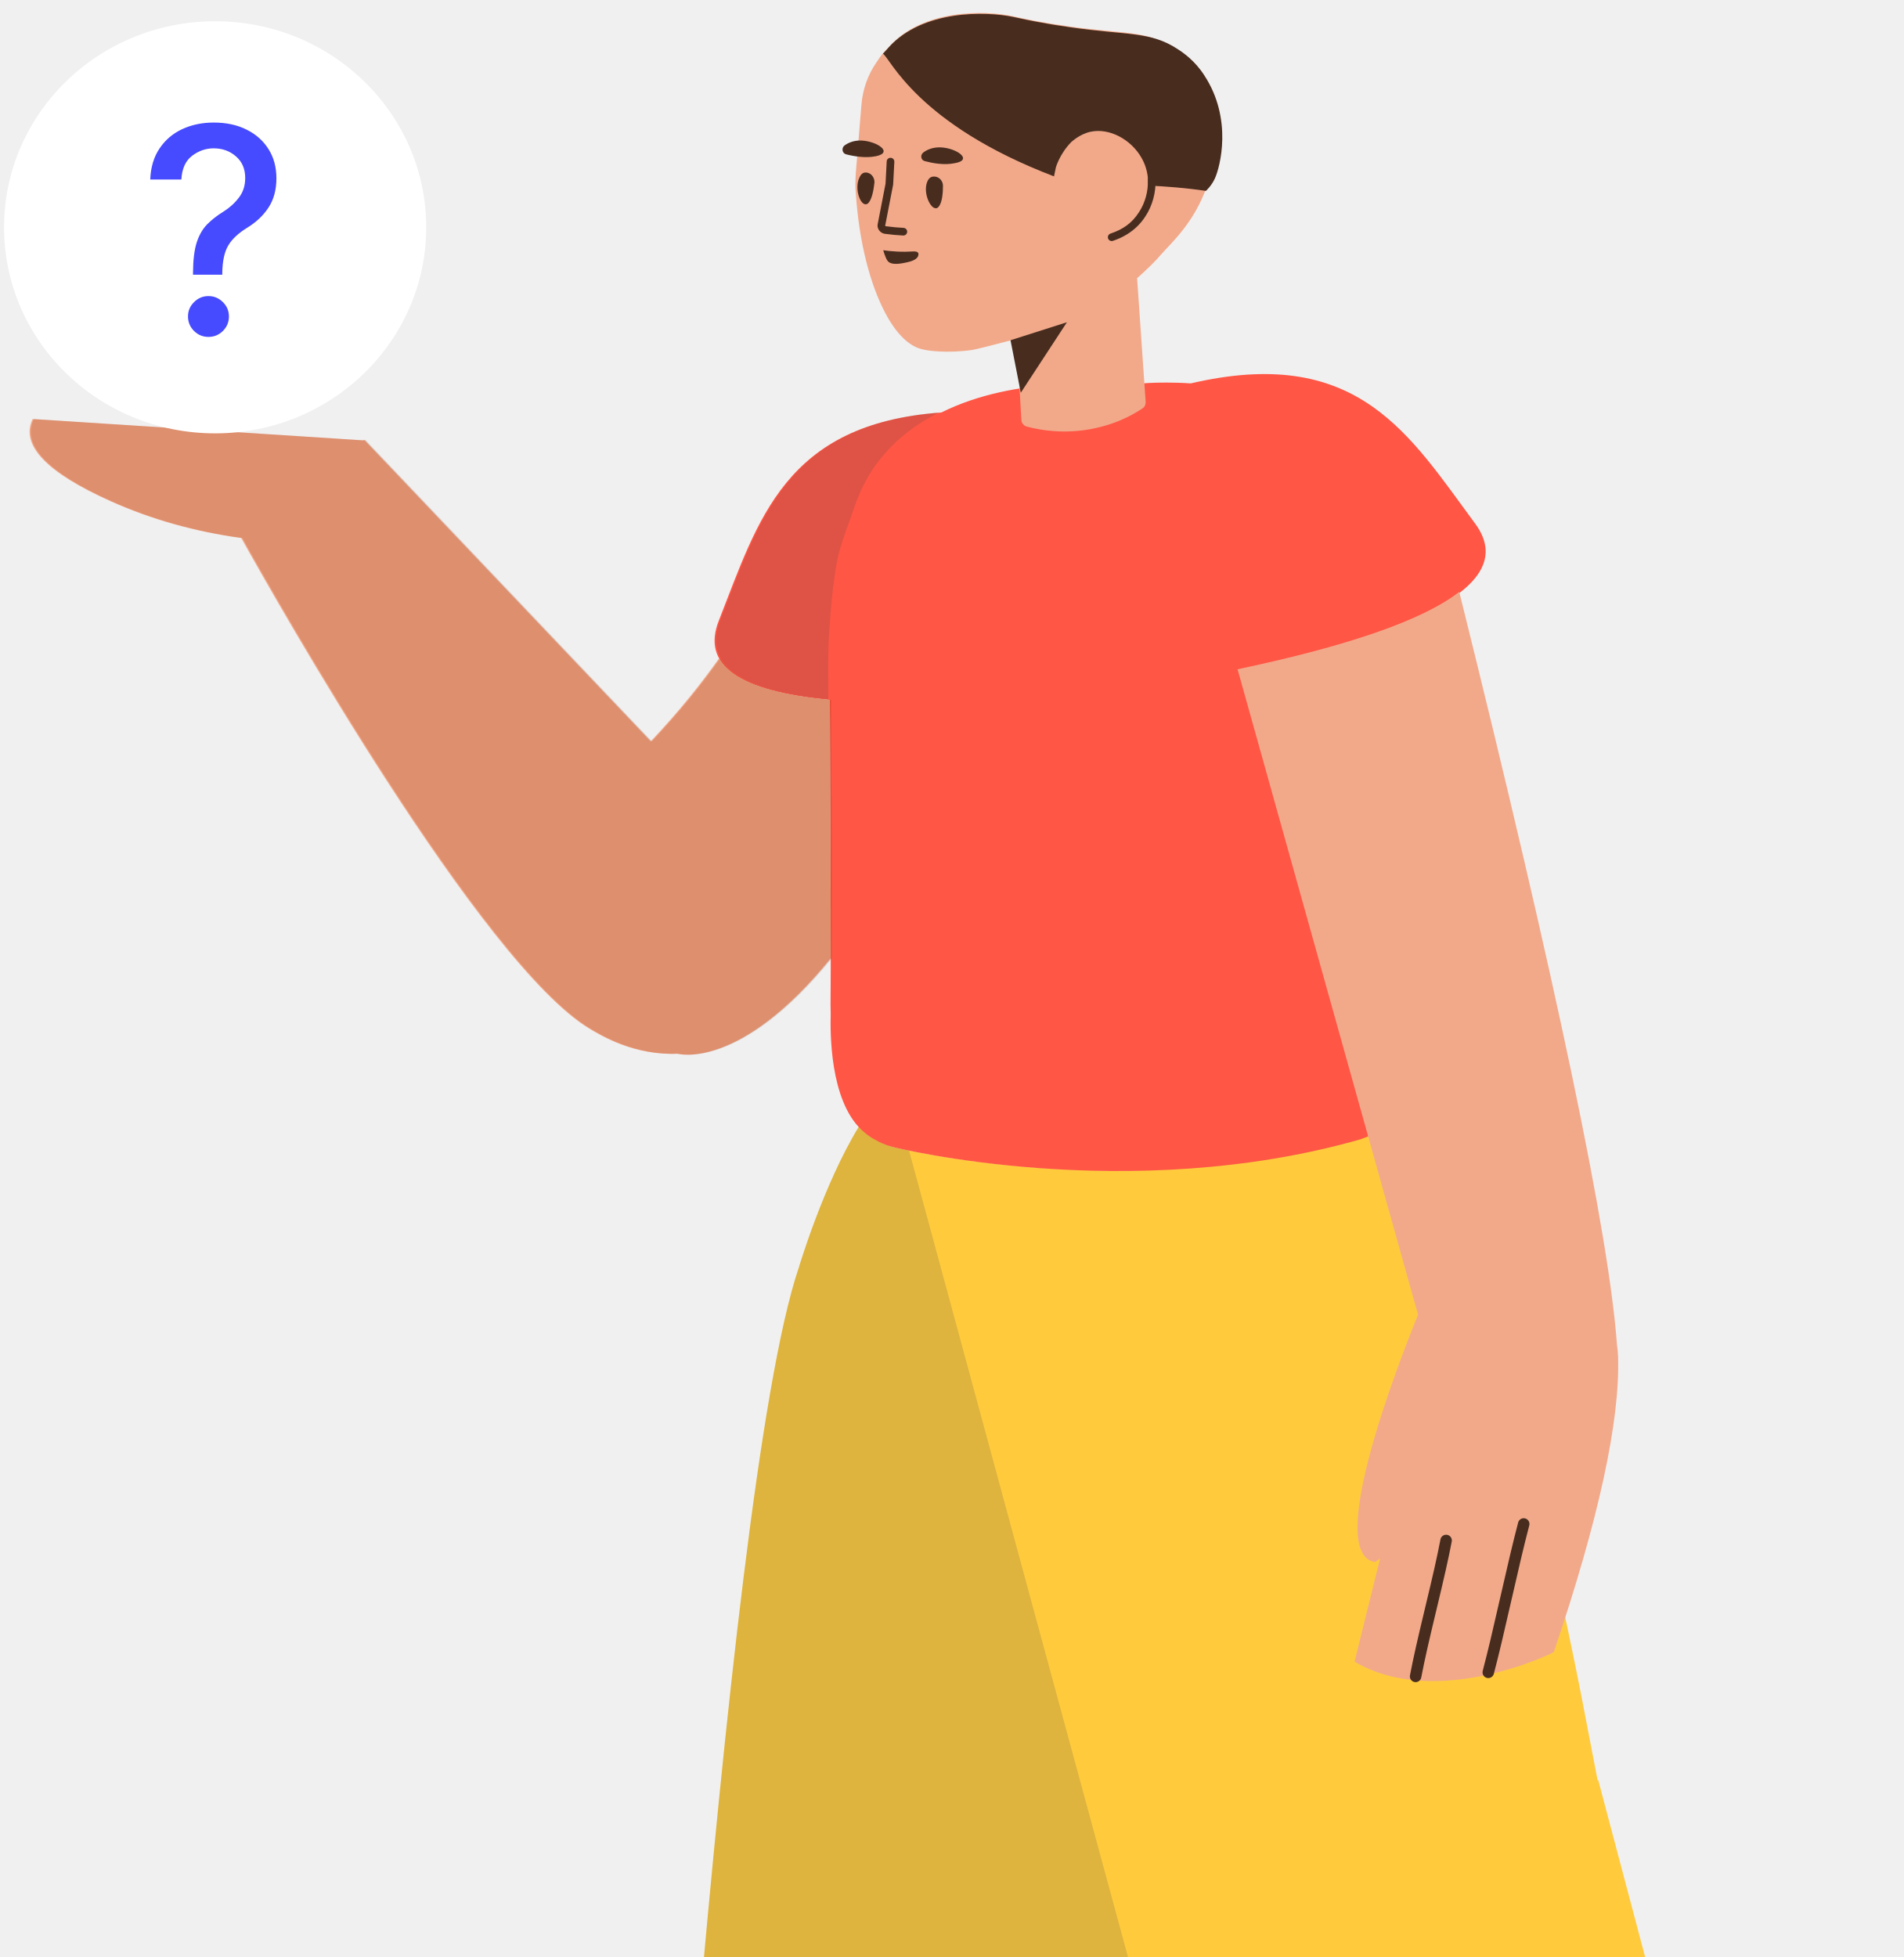
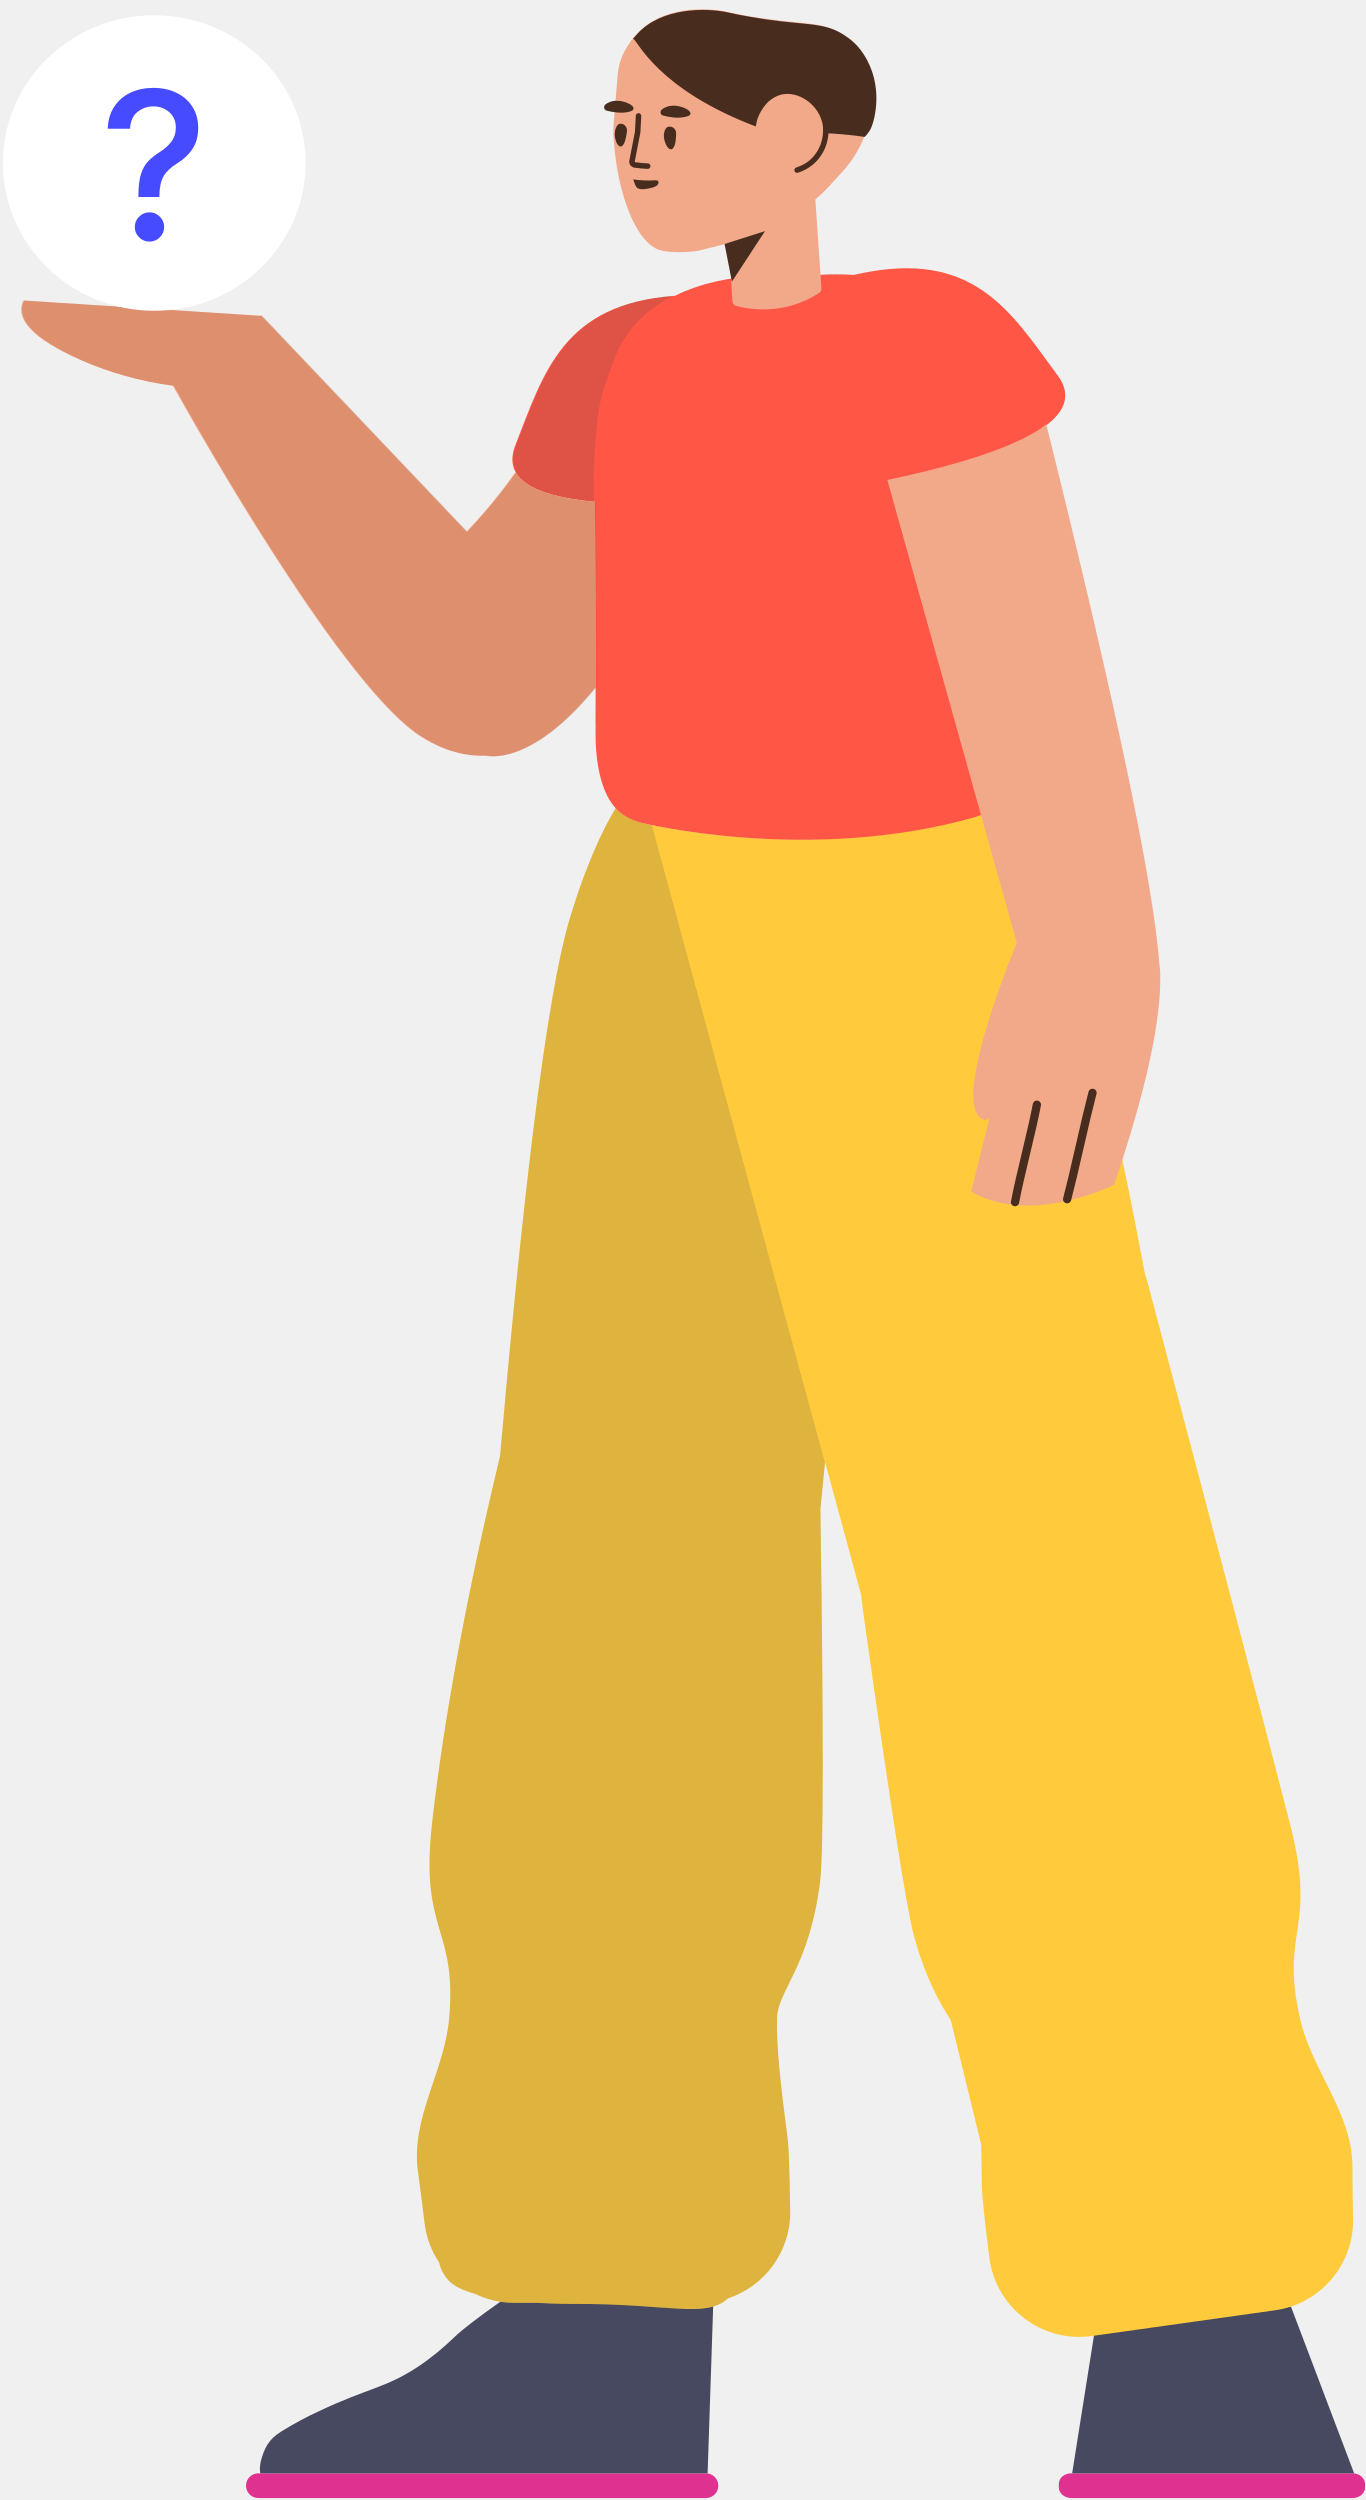
- <svg xmlns="http://www.w3.org/2000/svg" width="356" height="366" viewBox="0 0 356 366" fill="none">
-   <path d="M262.257 206.178C267.708 216.79 282.462 249.719 295.633 316.751C296.717 322.312 297.759 327.726 298.758 332.983L298.858 332.862C316.908 400.874 329.438 448.488 336.446 475.702C343.644 503.653 333.662 503.217 339.12 526.732C342.267 540.289 352.811 551.191 352.72 565.308C352.706 567.538 352.76 571.997 352.882 578.685C353.1 590.629 344.37 600.857 332.541 602.52L284.758 609.235C271.832 611.052 259.881 602.046 258.065 589.12C258.048 589.001 258.032 588.882 258.017 588.763C256.728 578.452 256.076 572.322 256.059 570.374C256.025 566.336 255.974 562.66 255.896 559.311C253.144 548.044 250.275 536.319 247.966 526.866C244.851 522.054 241.186 515.401 238.297 504.638C236.397 497.558 232.077 469.998 225.338 421.959C225.209 421.314 224.963 419.328 224.6 416L215.166 381.28C214.772 385.336 214.372 389.438 213.966 393.576C214.798 451.117 214.776 483.442 213.9 490.551C211.145 512.922 202.901 519.082 202.66 526.112C202.424 532.999 203.47 543.034 205.46 558.118C205.715 560.05 205.922 566.211 206.08 576.601C206.082 576.721 206.083 576.841 206.083 576.961C206.083 587.423 199.286 596.296 189.868 599.408C183.942 604.802 174.402 600.698 149.351 600.868C149.351 600.868 145.496 600.902 140.406 600.595L134.197 600.595C130.521 600.595 127.023 599.752 123.9 598.238C120.938 597.408 118.489 596.317 117.123 594.884C115.983 593.653 115.264 592.256 115.264 592.256C114.925 591.494 114.68 590.744 114.505 590.035C112.524 587.055 111.196 583.587 110.737 579.823C109.927 573.183 109.359 568.76 109.035 566.554C106.98 552.587 115.904 540.324 117.133 526.46C119.266 502.415 109.442 504.236 112.68 475.556C115.803 447.89 121.713 415.956 130.409 379.753C135.439 322.734 142.058 258.667 149.351 237.139C149.472 236.754 154.021 221.494 160.597 210.722C160.798 210.938 161.007 211.146 161.222 211.345C162.045 212.118 162.865 212.677 163.682 213.092C165.318 214.067 166.673 214.401 166.673 214.401C166.673 214.401 166.74 214.4 166.809 214.47C166.809 214.47 210.717 225.451 254.284 212.943L254.417 212.869C254.417 212.869 255.76 212.488 257.361 211.457C258.095 211.015 258.961 210.355 259.758 209.625C260.756 208.649 261.58 207.473 262.257 206.178Z" fill="#FFCB3D" />
+ <svg xmlns="http://www.w3.org/2000/svg" width="356" height="652" viewBox="0 0 356 652" fill="none">
+   <path d="M352.777 651.488H279.368C277.649 651.488 276.145 650.249 276.145 648.761V647.769C276.145 646.282 277.578 645.042 279.368 645.042H352.777C354.496 645.042 356 646.282 356 647.769V648.761C356 650.249 354.568 651.488 352.777 651.488ZM184.116 645.042C185.896 645.042 187.339 646.485 187.339 648.265C187.339 650.045 185.896 651.488 184.116 651.488H67.378C65.598 651.488 64.155 650.045 64.155 648.265C64.155 646.485 65.598 645.042 67.378 645.042H184.116Z" fill="#DE3190" />
+   <path d="M353.168 645.064C353.04 645.05 352.909 645.043 352.777 645.043H279.615L285.404 608.508L336.682 601.561L353.168 645.064ZM184.543 645.071C184.403 645.052 184.261 645.043 184.116 645.043H67.885C67.808 644.65 67.769 644.156 67.78 643.516C67.861 643.016 67.871 642.443 68.024 641.873C68.943 638.451 70.057 636.178 73.316 634.158C76.575 632.138 79.901 630.333 83.367 628.746C96.15 622.738 100.518 622.814 108.923 617.302C112.402 614.999 115.6 612.333 118.587 609.448C120.579 607.525 124.644 604.401 130.785 600.075L186 601.312L184.543 645.071Z" fill="#474961" />
+   <path d="M262.257 206.178C267.708 216.79 282.462 249.719 295.633 316.751C296.717 322.312 297.759 327.726 298.758 332.983L298.858 332.862C316.908 400.874 329.438 448.488 336.446 475.702C343.644 503.653 333.662 503.217 339.12 526.731C342.267 540.289 352.811 551.191 352.72 565.308C352.706 567.538 352.76 571.997 352.882 578.685C353.1 590.629 344.37 600.857 332.541 602.52L284.758 609.235C271.832 611.052 259.881 602.046 258.065 589.12C258.048 589.001 258.032 588.882 258.017 588.763C256.728 578.452 256.076 572.322 256.059 570.374C256.025 566.336 255.974 562.66 255.896 559.311C253.144 548.044 250.275 536.319 247.966 526.866C244.851 522.054 241.186 515.401 238.297 504.638C236.397 497.558 232.077 469.998 225.338 421.959C225.209 421.314 224.963 419.328 224.6 416L215.166 381.28C214.772 385.336 214.372 389.438 213.966 393.576C214.798 451.117 214.776 483.442 213.9 490.551C211.145 512.922 202.901 519.082 202.66 526.112C202.424 532.999 203.47 543.034 205.46 558.118C205.715 560.05 205.922 566.211 206.08 576.601C206.082 576.721 206.083 576.841 206.083 576.961C206.083 587.423 199.286 596.296 189.868 599.408C183.942 604.802 174.402 600.698 149.351 600.868C149.351 600.868 145.496 600.902 140.406 600.595L134.197 600.595C130.521 600.595 127.023 599.752 123.9 598.238C120.938 597.408 118.489 596.317 117.123 594.884C115.983 593.652 115.264 592.256 115.264 592.256C114.925 591.494 114.68 590.744 114.505 590.035C112.524 587.055 111.196 583.587 110.737 579.823C109.927 573.183 109.359 568.76 109.035 566.554C106.98 552.587 115.904 540.324 117.133 526.46C119.266 502.415 109.442 504.236 112.68 475.556C115.803 447.89 121.713 415.956 130.409 379.753C135.439 322.734 142.058 258.667 149.351 237.139C149.472 236.754 154.021 221.494 160.597 210.722C160.798 210.938 161.007 211.146 161.222 211.345C162.045 212.118 162.865 212.677 163.682 213.092C165.318 214.067 166.673 214.401 166.673 214.401C166.673 214.401 166.74 214.4 166.809 214.47C166.809 214.47 210.717 225.451 254.284 212.943L254.417 212.869C254.417 212.869 255.76 212.488 257.361 211.457C258.095 211.015 258.961 210.355 259.758 209.625C260.756 208.649 261.58 207.473 262.257 206.178Z" fill="#FFCB3D" />
  <path opacity="0.177" d="M169.991 215.171L192.917 299.701L215.144 381.508C214.757 385.489 214.364 389.515 213.966 393.577C214.798 451.117 214.776 483.442 213.9 490.551C211.145 512.922 202.901 519.082 202.66 526.112C202.424 532.999 203.47 543.034 205.46 558.118C205.715 560.05 205.922 566.211 206.08 576.601C206.082 576.721 206.083 576.841 206.083 576.961C206.083 587.423 199.286 596.296 189.868 599.408C183.942 604.802 174.402 600.698 149.351 600.868C149.351 600.868 145.496 600.902 140.406 600.595L134.197 600.595C130.521 600.595 127.023 599.752 123.9 598.238C120.938 597.408 118.489 596.317 117.123 594.884C115.983 593.653 115.264 592.256 115.264 592.256C114.925 591.494 114.68 590.744 114.505 590.035C112.524 587.055 111.196 583.587 110.737 579.823C109.927 573.183 109.359 568.76 109.035 566.554C106.98 552.587 115.904 540.324 117.133 526.461C119.266 502.415 109.442 504.236 112.68 475.556C115.803 447.89 121.713 415.956 130.409 379.753C135.439 322.734 142.058 258.667 149.351 237.139C149.472 236.754 154.021 221.494 160.597 210.722C160.798 210.938 161.007 211.146 161.222 211.345C162.045 212.118 162.865 212.677 163.682 213.092C165.318 214.067 166.673 214.401 166.673 214.401C166.673 214.401 166.74 214.4 166.809 214.47C166.809 214.47 167.93 214.751 169.991 215.171Z" fill="#444444" />
  <path d="M263.018 116.273C263.1 117.096 263.181 117.946 263.26 118.823L263.264 119.038L263.46 122.545C264.613 161.562 265.189 179.102 265.512 185.972C265.512 185.972 265.457 186.69 265.543 187.763C265.733 190.911 266.026 203.871 260.057 209.705C259.26 210.435 258.394 211.095 257.66 211.538C256.059 212.569 254.716 212.95 254.716 212.95L254.582 213.024C211.016 225.532 167.108 214.551 167.108 214.551C167.108 214.551 165.341 214.159 163.704 213.184C162.888 212.769 162.021 212.167 161.198 211.394C155.095 205.77 155.26 192.839 155.34 189.686C155.322 188.684 155.309 187.896 155.309 187.896C155.385 181.342 155.358 165.426 155.179 130.897C138.074 129.311 131.149 124.377 134.405 116.096C141.8 97.285 146.697 79.235 176.015 77.15C183.208 73.563 191.063 72.362 196.53 71.997C199.698 71.798 202.059 71.829 203.005 71.884C203.409 71.877 203.95 71.939 204.963 71.993C205.976 72.047 207.124 72.098 208.407 72.147C209.687 72.053 210.832 71.962 211.842 71.873C212.853 71.783 213.324 71.704 213.796 71.695C214.806 71.606 217.098 71.494 220.27 71.582C221.027 71.606 221.829 71.644 222.67 71.701C223.094 71.603 223.524 71.507 223.96 71.413C254.093 64.91 263.62 81.374 275.854 97.931C280.751 104.558 276.472 110.672 263.018 116.273Z" fill="#FF5645" />
-   <path opacity="0.177" d="M175.56 77.147C171.374 79.257 167.42 82.181 164.301 86.226C162.915 88.041 161.142 90.794 159.794 94.757C159.602 95.334 159.408 95.838 159.216 96.415C158.765 97.64 157.799 100.236 156.971 103.044C156.081 106.211 155.377 112.24 154.916 120.629L154.92 120.844L154.846 124.355C154.858 126.566 154.87 128.709 154.88 130.784C138.197 129.14 131.465 124.224 134.683 116.037C142.016 97.384 146.894 79.48 175.56 77.147Z" fill="#444444" />
-   <path d="M258.072 291.473C257.475 291.936 257.121 292.143 257.121 292.143C247.72 290.565 261.162 255.743 265.169 245.887L231.422 125.17C252.372 120.741 266.191 115.913 272.879 110.687C291.074 183.895 300.905 230.849 302.373 251.549C302.485 252.205 302.554 252.909 302.578 253.659C302.97 265.705 298.967 284.141 290.57 308.966C290.503 309.111 268.663 319.835 253.297 310.769L258.072 291.473ZM166.171 8.857C166.202 8.817 166.232 8.777 166.261 8.736C172.547 1.691 184.119 1.899 189.33 3.023C189.963 3.161 192.213 3.686 195.467 4.244C197.232 4.573 198.657 4.723 199.504 4.884C210.072 6.427 214.409 5.587 219.451 8.997C220.396 9.601 222.541 11.122 224.273 13.825C229.159 21.468 226.847 30.442 226.207 33.111C224.071 41.096 218.846 45.588 217.205 47.504C215.983 48.953 214.287 50.57 212.638 52.031L214.234 75.145C214.252 75.646 214.055 76.155 213.633 76.385C211.812 77.595 209.209 78.976 205.941 79.806C200.048 81.374 194.931 80.549 192.038 79.79C191.461 79.667 191.011 79.109 190.991 78.537L190.127 63.379C189.499 63.543 188.83 63.713 188.117 63.89C181.824 65.533 182.202 65.357 181.76 65.454C177.153 66.122 173.322 65.576 172.624 65.358C170.083 64.875 167.601 62.454 165.561 58.567C162.793 53.379 160.667 45.522 160.05 36.312C159.9 35 159.964 33.71 160.027 32.421L161.082 19.641C161.311 16.785 162.251 14.003 163.945 11.589C164.635 10.509 165.302 9.643 166.097 8.934C166.121 8.908 166.146 8.883 166.171 8.857ZM134.466 123.112C136.743 127.225 143.648 129.816 155.18 130.886C155.305 155.042 155.356 170.089 155.349 179.193C138.15 200.374 126.643 197.07 126.643 197.07C118.628 197.417 112.499 193.772 110.186 192.372C90.01 180.205 51.708 112.486 45.102 100.624C36.382 99.429 28.241 97.138 20.679 93.75C8.619 88.346 3.759 83.219 6.1 78.369L67.905 82.359L68.075 82.242L121.676 138.654C127.293 132.686 131.109 127.811 134.466 123.112Z" fill="#F2A98A" />
-   <path opacity="0.2" d="M134.697 123.112C136.975 127.225 143.879 129.816 155.412 130.886C155.537 155.042 155.587 170.089 155.58 179.193C138.382 200.375 126.874 197.07 126.874 197.07C118.859 197.417 112.73 193.772 110.417 192.373C90.241 180.205 51.94 112.487 45.334 100.624C36.613 99.429 28.472 97.138 20.91 93.75C8.85 88.346 3.99 83.219 6.331 78.369L68.136 82.36L68.306 82.242L121.907 138.654C127.524 132.686 131.34 127.812 134.697 123.112Z" fill="#8C2A00" />
+   <path opacity="0.177" d="M175.561 77.147C171.374 79.257 167.42 82.181 164.301 86.226C162.916 88.041 161.142 90.794 159.794 94.757C159.602 95.334 159.409 95.838 159.216 96.415C158.765 97.64 157.799 100.236 156.971 103.044C156.081 106.211 155.377 112.24 154.916 120.629L154.92 120.844L154.847 124.355C154.858 126.566 154.87 128.709 154.88 130.784C138.197 129.14 131.465 124.224 134.684 116.037C142.016 97.384 146.894 79.48 175.561 77.147Z" fill="#444444" />
+   <path d="M258.072 291.473C257.475 291.936 257.121 292.143 257.121 292.143C247.72 290.565 261.162 255.743 265.169 245.887L231.422 125.17C252.372 120.741 266.191 115.913 272.879 110.687C291.074 183.895 300.905 230.849 302.373 251.549C302.485 252.205 302.554 252.909 302.578 253.659C302.97 265.705 298.967 284.141 290.57 308.966C290.503 309.111 268.663 319.835 253.297 310.769L258.072 291.473ZM166.171 8.857C166.202 8.817 166.232 8.777 166.261 8.736C172.547 1.691 184.119 1.899 189.33 3.023C189.963 3.161 192.213 3.686 195.467 4.244C197.232 4.573 198.657 4.723 199.504 4.884C210.072 6.427 214.409 5.587 219.451 8.997C220.396 9.601 222.541 11.122 224.273 13.825C229.159 21.468 226.847 30.442 226.207 33.111C224.071 41.096 218.846 45.588 217.205 47.504C215.983 48.953 214.287 50.57 212.638 52.031L214.234 75.145C214.252 75.646 214.055 76.155 213.633 76.385C211.812 77.595 209.209 78.976 205.941 79.806C200.048 81.374 194.931 80.549 192.038 79.79C191.461 79.667 191.011 79.109 190.991 78.537L190.127 63.379C189.5 63.543 188.83 63.713 188.117 63.89C181.824 65.533 182.202 65.357 181.76 65.454C177.153 66.122 173.322 65.576 172.624 65.358C170.083 64.875 167.601 62.454 165.561 58.567C162.793 53.379 160.667 45.522 160.05 36.312C159.9 35 159.964 33.71 160.027 32.421L161.082 19.641C161.311 16.785 162.251 14.003 163.945 11.589C164.635 10.509 165.302 9.643 166.097 8.934C166.121 8.908 166.146 8.883 166.171 8.857ZM134.466 123.112C136.743 127.225 143.648 129.816 155.18 130.886C155.305 155.042 155.356 170.089 155.349 179.193C138.15 200.374 126.643 197.07 126.643 197.07C118.628 197.417 112.499 193.772 110.186 192.373C90.01 180.205 51.708 112.486 45.102 100.624C36.382 99.429 28.241 97.138 20.679 93.75C8.619 88.346 3.759 83.219 6.1 78.369L67.905 82.359L68.075 82.242L121.676 138.654C127.293 132.686 131.109 127.811 134.466 123.112Z" fill="#F2A98A" />
+   <path opacity="0.2" d="M134.697 123.112C136.974 127.225 143.879 129.816 155.411 130.886C155.536 155.042 155.587 170.089 155.58 179.193C138.382 200.375 126.874 197.07 126.874 197.07C118.859 197.417 112.73 193.772 110.417 192.373C90.241 180.205 51.939 112.487 45.334 100.624C36.613 99.429 28.472 97.138 20.91 93.75C8.85 88.346 3.99 83.219 6.331 78.369L68.136 82.36L68.306 82.242L121.907 138.654C127.524 132.686 131.34 127.812 134.697 123.112Z" fill="#8C2A00" />
  <path d="M188.966 63.63L199.517 60.264L190.885 73.453L188.966 63.63Z" fill="#482D1F" />
-   <path d="M214.69 34.697C214.766 32.962 214.409 31.18 213.476 29.541C211.533 26.096 207.447 23.866 203.908 24.647C201.918 25.085 200.479 26.447 200.321 26.574C198.143 28.794 197.447 31.313 197.447 31.313L197.097 32.985C171.429 23.193 166.452 10.835 165.115 10.055C165.523 9.594 165.924 9.204 166.175 8.871C172.532 1.833 184.318 2.064 189.6 3.195C190.305 3.341 192.554 3.866 195.879 4.431C197.716 4.768 199.141 4.918 199.988 5.079C210.769 6.644 215.178 5.812 220.291 9.23C221.236 9.833 223.452 11.362 225.184 14.065C230.587 22.266 228.126 31.297 227.189 33.359C226.533 34.802 225.502 35.702 225.502 35.702C221.709 35.133 218.172 34.881 214.69 34.697ZM158.207 28.856C157.499 28.675 157.333 27.734 157.86 27.26C158.534 26.722 159.708 26.209 161.139 26.284C164.071 26.438 167.117 28.534 163.782 29.22C161.824 29.619 159.551 29.213 158.207 28.856ZM172.914 30.129C172.206 29.948 172.04 29.007 172.639 28.537C173.312 27.998 174.487 27.486 175.989 27.565C178.921 27.718 181.963 29.886 178.632 30.5C176.528 30.963 174.258 30.486 172.914 30.129Z" fill="#482D1F" />
-   <path d="M163.523 34.155C163.388 35.367 163.068 37.358 162.315 38.036C161.043 39.045 159.657 35.386 160.703 33.218C161.11 32.307 161.618 32.19 162.186 32.292C163.037 32.48 163.568 33.296 163.523 34.155ZM176.333 34.682C176.34 35.902 176.235 37.905 175.475 38.725C174.339 39.885 172.516 36.347 173.351 34.096C173.686 33.181 174.198 32.993 174.77 33.023C175.628 33.068 176.306 33.821 176.333 34.682Z" fill="#482D1F" />
+   <path d="M214.69 34.697C214.766 32.962 214.409 31.18 213.476 29.541C211.533 26.096 207.447 23.866 203.908 24.647C201.918 25.085 200.478 26.447 200.321 26.574C198.143 28.794 197.446 31.313 197.446 31.313L197.097 32.985C171.429 23.193 166.452 10.835 165.115 10.055C165.523 9.594 165.924 9.204 166.175 8.871C172.532 1.833 184.318 2.064 189.6 3.195C190.305 3.341 192.554 3.866 195.879 4.431C197.716 4.768 199.141 4.918 199.988 5.079C210.769 6.644 215.177 5.812 220.291 9.23C221.236 9.833 223.452 11.362 225.184 14.065C230.587 22.266 228.126 31.297 227.189 33.359C226.533 34.802 225.502 35.702 225.502 35.702C221.709 35.133 218.172 34.881 214.69 34.697ZM158.207 28.856C157.499 28.675 157.333 27.734 157.86 27.26C158.534 26.722 159.708 26.209 161.138 26.284C164.071 26.438 167.116 28.534 163.782 29.22C161.824 29.619 159.551 29.213 158.207 28.856ZM172.914 30.129C172.206 29.948 172.04 29.007 172.639 28.537C173.312 27.998 174.486 27.486 175.988 27.565C178.921 27.718 181.963 29.886 178.632 30.5C176.527 30.963 174.258 30.486 172.914 30.129Z" fill="#482D1F" />
+   <path d="M163.523 34.155C163.388 35.367 163.068 37.358 162.315 38.036C161.043 39.045 159.657 35.386 160.703 33.218C161.11 32.307 161.618 32.19 162.186 32.292C163.037 32.48 163.568 33.296 163.523 34.155ZM176.332 34.682C176.34 35.902 176.235 37.905 175.475 38.725C174.339 39.885 172.516 36.347 173.351 34.096C173.686 33.181 174.198 32.993 174.77 33.023C175.628 33.068 176.306 33.821 176.332 34.682Z" fill="#482D1F" />
  <path d="M169.7 49.037C170.208 48.92 171.442 48.626 171.698 47.851C171.706 47.708 171.788 47.497 171.724 47.35C171.465 46.834 170.591 47.076 169.3 47.08C167.004 47.103 165.156 46.791 165.156 46.791C165.156 46.791 165.581 48.247 165.917 48.695C166.576 49.806 168.902 49.21 169.7 49.037Z" fill="#482D1F" />
  <path d="M165.589 34.407L165.602 34.308L165.592 34.357L165.589 34.407ZM164.128 41.904C163.951 42.703 164.535 43.528 165.343 43.707C165.52 43.733 165.52 43.733 165.636 43.748C166.837 43.904 167.59 43.978 168.885 44.046C169.28 44.066 169.617 43.763 169.638 43.368C169.659 42.973 169.355 42.636 168.96 42.615C167.706 42.55 166.988 42.479 165.82 42.327L165.59 42.297C165.588 42.294 165.527 42.209 165.53 42.195L167.008 34.58L167.02 34.481L167.241 30.262C167.262 29.867 166.958 29.53 166.563 29.509C166.168 29.488 165.831 29.792 165.811 30.187L165.592 34.357L164.128 41.904Z" fill="#482D1F" />
-   <path d="M214.643 33.592C214.749 35.713 214.135 37.946 212.995 39.673C211.602 41.855 209.849 42.94 207.654 43.686C207.28 43.813 207.079 44.22 207.207 44.595C207.334 44.969 207.741 45.17 208.115 45.042C209.081 44.714 209.854 44.381 210.769 43.814C212.117 42.98 213.287 41.878 214.197 40.453C215.498 38.48 216.195 35.947 216.073 33.52C216.053 33.125 215.717 32.821 215.322 32.84C214.927 32.86 214.623 33.197 214.643 33.592Z" fill="#482D1F" />
-   <path d="M269.366 287.894C269.48 287.312 270.044 286.932 270.626 287.045C271.209 287.159 271.589 287.723 271.475 288.305C270.762 291.963 270.118 294.787 268.613 301.062C267.115 307.308 266.475 310.112 265.77 313.729C265.657 314.312 265.093 314.692 264.51 314.578C263.928 314.465 263.548 313.901 263.661 313.318C264.374 309.661 265.019 306.836 266.524 300.561C268.021 294.316 268.661 291.512 269.366 287.894ZM283.892 284.743C284.042 284.168 284.628 283.824 285.202 283.973C285.777 284.123 286.121 284.709 285.972 285.283C284.949 289.217 284.225 292.283 282.666 299.126C281.102 305.99 280.375 309.072 279.345 313.033C279.195 313.607 278.609 313.952 278.035 313.802C277.46 313.653 277.116 313.066 277.265 312.492C278.288 308.559 279.012 305.492 280.571 298.649C282.135 291.785 282.862 288.704 283.892 284.743Z" fill="#482D1F" />
+   <path d="M214.643 33.592C214.75 35.713 214.135 37.946 212.996 39.673C211.602 41.855 209.85 42.94 207.654 43.686C207.28 43.813 207.08 44.22 207.207 44.595C207.334 44.969 207.741 45.17 208.115 45.042C209.081 44.714 209.854 44.381 210.769 43.814C212.117 42.98 213.287 41.878 214.197 40.453C215.498 38.48 216.195 35.947 216.073 33.52C216.053 33.125 215.717 32.821 215.322 32.84C214.927 32.86 214.623 33.197 214.643 33.592Z" fill="#482D1F" />
+   <path d="M269.366 287.894C269.48 287.312 270.044 286.932 270.626 287.045C271.209 287.159 271.589 287.723 271.475 288.305C270.762 291.963 270.118 294.787 268.613 301.062C267.115 307.308 266.475 310.112 265.77 313.729C265.657 314.312 265.093 314.692 264.51 314.578C263.928 314.465 263.548 313.901 263.661 313.318C264.374 309.661 265.019 306.836 266.524 300.561C268.021 294.316 268.661 291.512 269.366 287.894ZM283.892 284.743C284.042 284.168 284.628 283.824 285.203 283.973C285.777 284.123 286.121 284.709 285.972 285.283C284.949 289.217 284.225 292.283 282.666 299.126C281.102 305.99 280.375 309.072 279.345 313.033C279.195 313.607 278.609 313.952 278.035 313.802C277.46 313.653 277.116 313.066 277.265 312.492C278.288 308.559 279.012 305.492 280.571 298.649C282.135 291.785 282.862 288.704 283.892 284.743Z" fill="#482D1F" />
  <g clip-path="url(#clip0)">
    <path d="M40.23 81.048C62.029 81.048 79.701 63.795 79.701 42.512C79.701 21.229 62.029 3.976 40.23 3.976C18.431 3.976 0.759 21.229 0.759 42.512C0.759 63.795 18.431 81.048 40.23 81.048Z" fill="white" />
    <path d="M36.093 51.375V51.011C36.106 48.638 36.336 46.75 36.782 45.347C37.241 43.944 37.892 42.814 38.734 41.96C39.589 41.092 40.609 40.295 41.796 39.568C42.931 38.853 43.888 37.986 44.666 36.965C45.457 35.944 45.853 34.72 45.853 33.291C45.853 31.594 45.279 30.248 44.131 29.253C42.982 28.245 41.592 27.741 39.959 27.741C38.492 27.741 37.146 28.207 35.921 29.138C34.696 30.07 34.026 31.549 33.912 33.578H28.094C28.183 31.282 28.764 29.342 29.836 27.761C30.907 26.166 32.323 24.96 34.084 24.144C35.857 23.327 37.816 22.919 39.959 22.919C42.306 22.919 44.354 23.359 46.102 24.239C47.862 25.107 49.234 26.325 50.216 27.894C51.198 29.451 51.689 31.269 51.689 33.348C51.689 35.504 51.192 37.335 50.197 38.84C49.215 40.333 47.868 41.596 46.159 42.63C44.539 43.637 43.378 44.734 42.676 45.921C41.974 47.107 41.605 48.804 41.566 51.011V51.375H36.093ZM38.983 63.01C37.937 63.01 37.037 62.64 36.285 61.9C35.532 61.147 35.156 60.241 35.156 59.182C35.156 58.136 35.532 57.243 36.285 56.503C37.037 55.751 37.937 55.374 38.983 55.374C40.029 55.374 40.928 55.751 41.681 56.503C42.434 57.243 42.81 58.136 42.81 59.182C42.81 60.241 42.434 61.147 41.681 61.9C40.928 62.64 40.029 63.01 38.983 63.01Z" fill="#474BFF" />
  </g>
  <defs>
    <clipPath id="clip0">
      <rect width="78.942" height="77.669" fill="white" transform="translate(0.758789 3.81982)" />
    </clipPath>
  </defs>
</svg>
